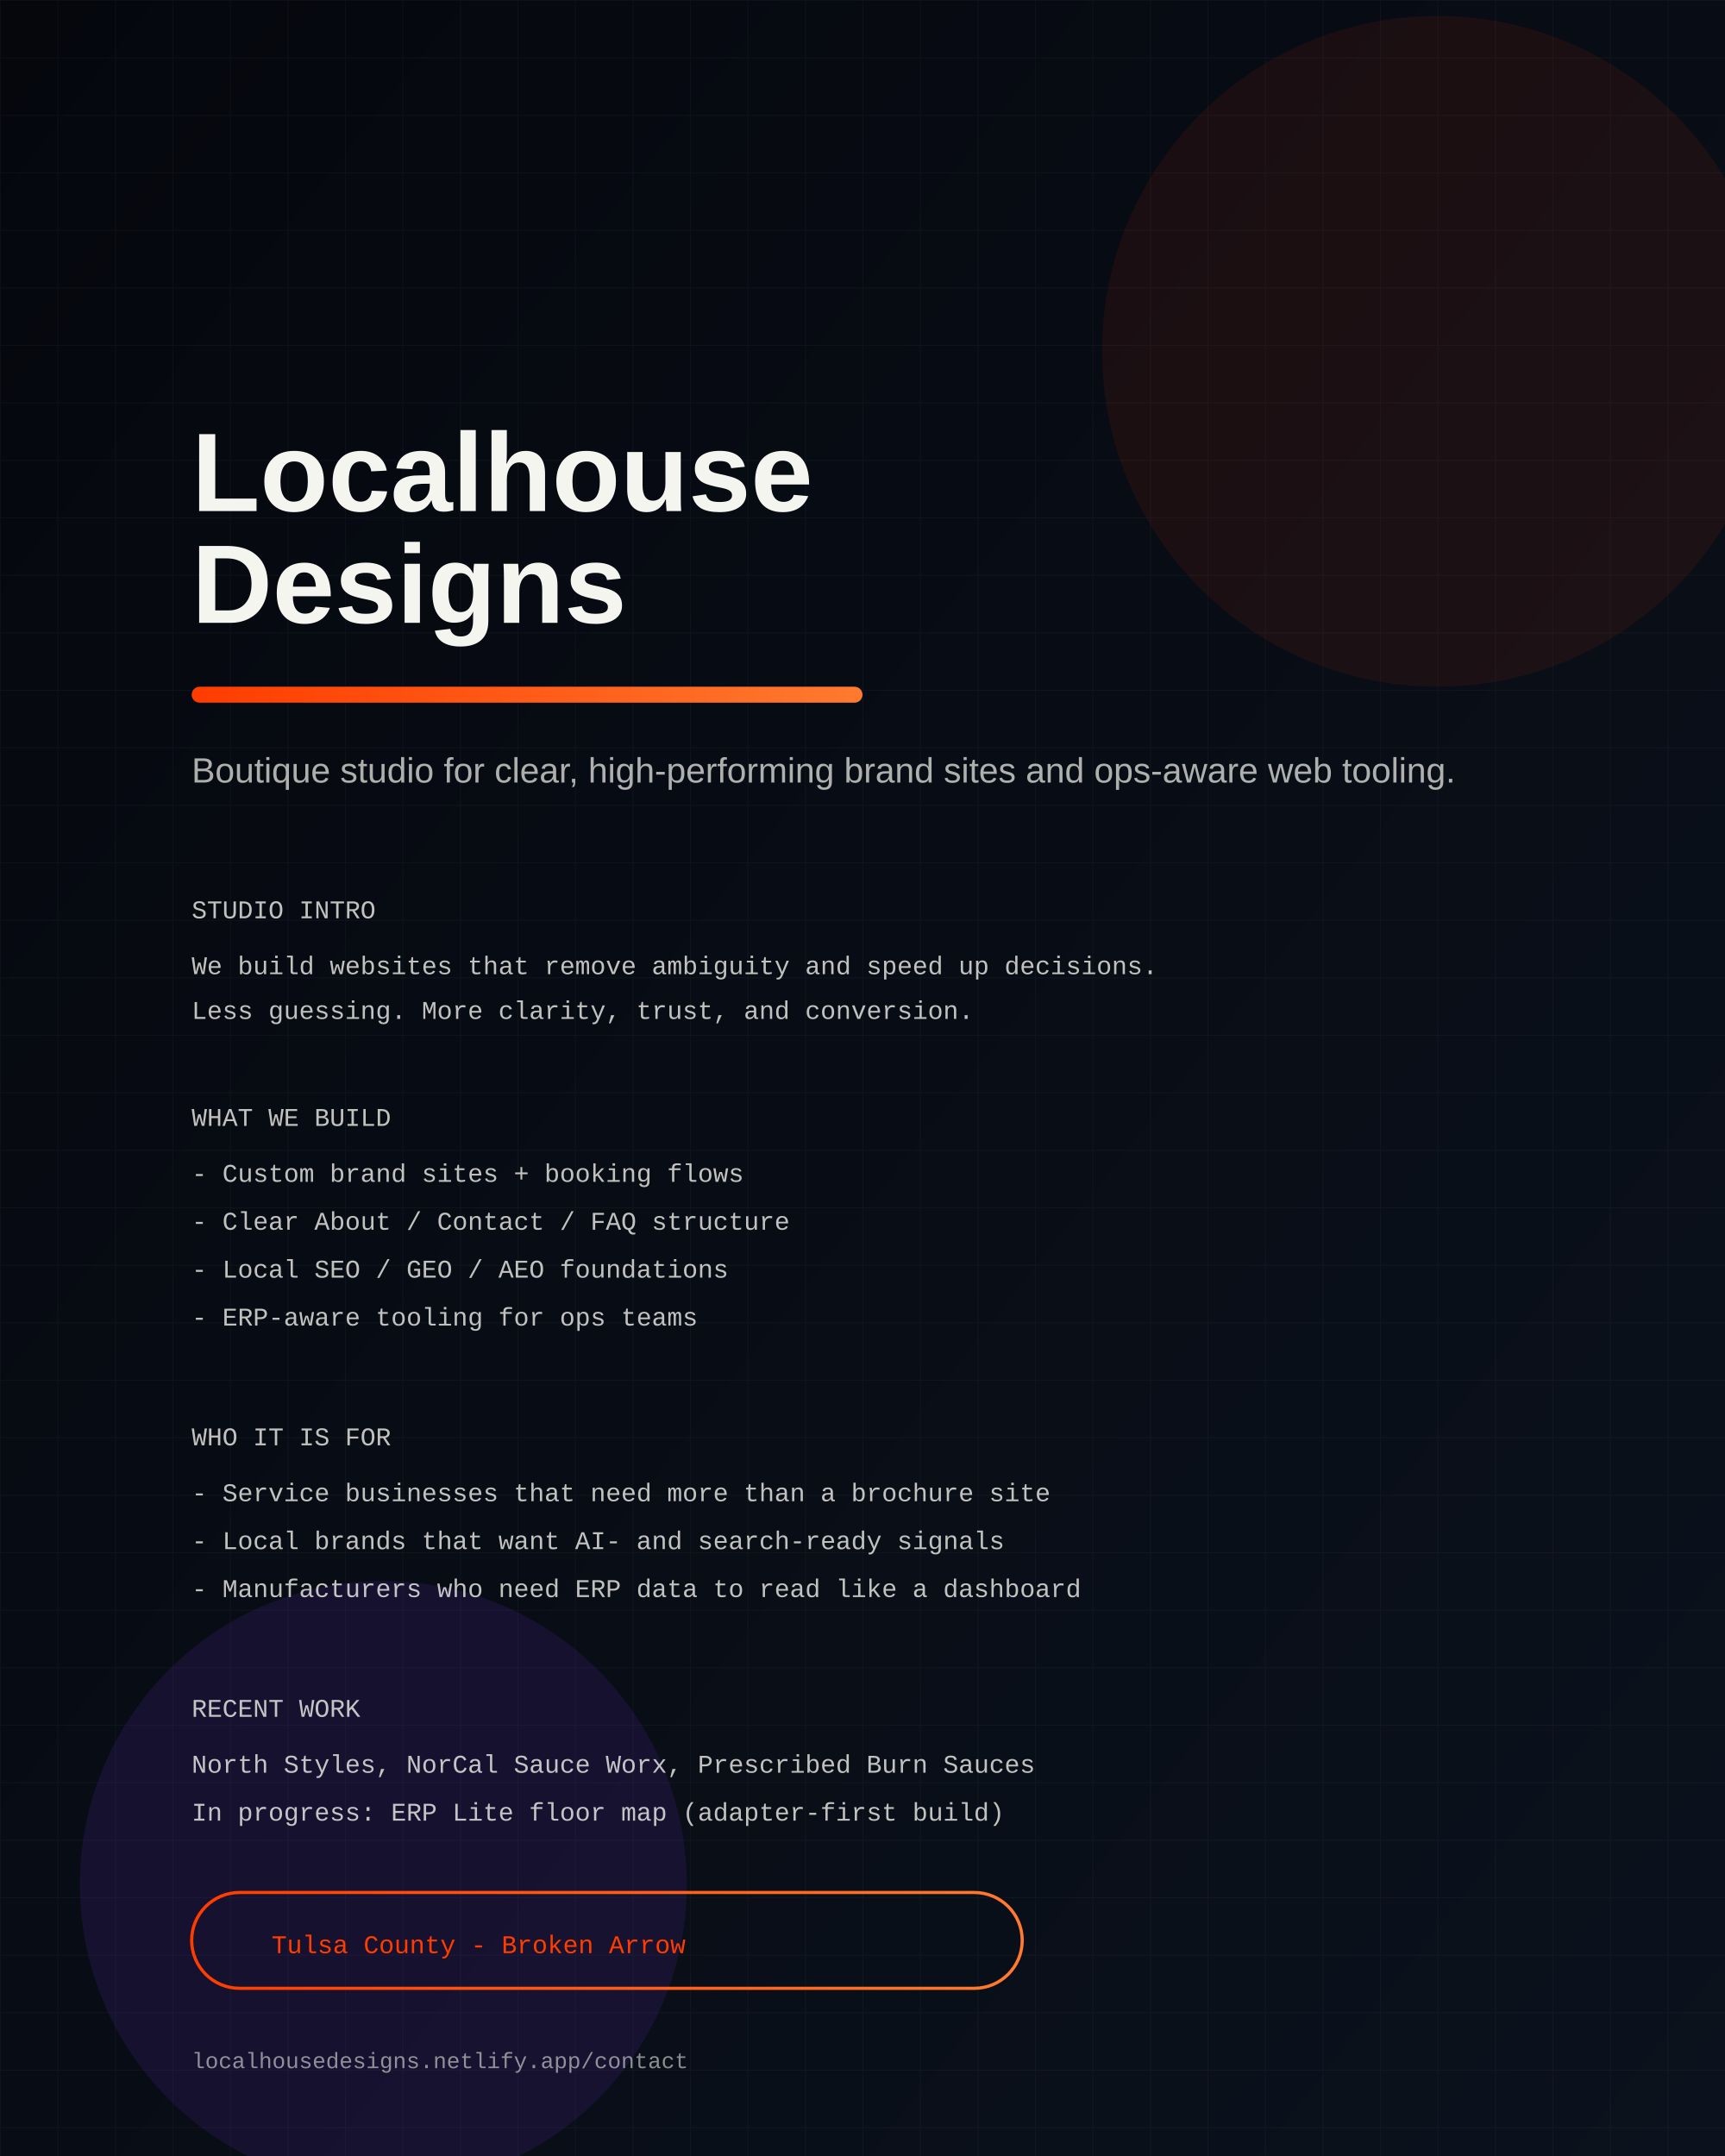
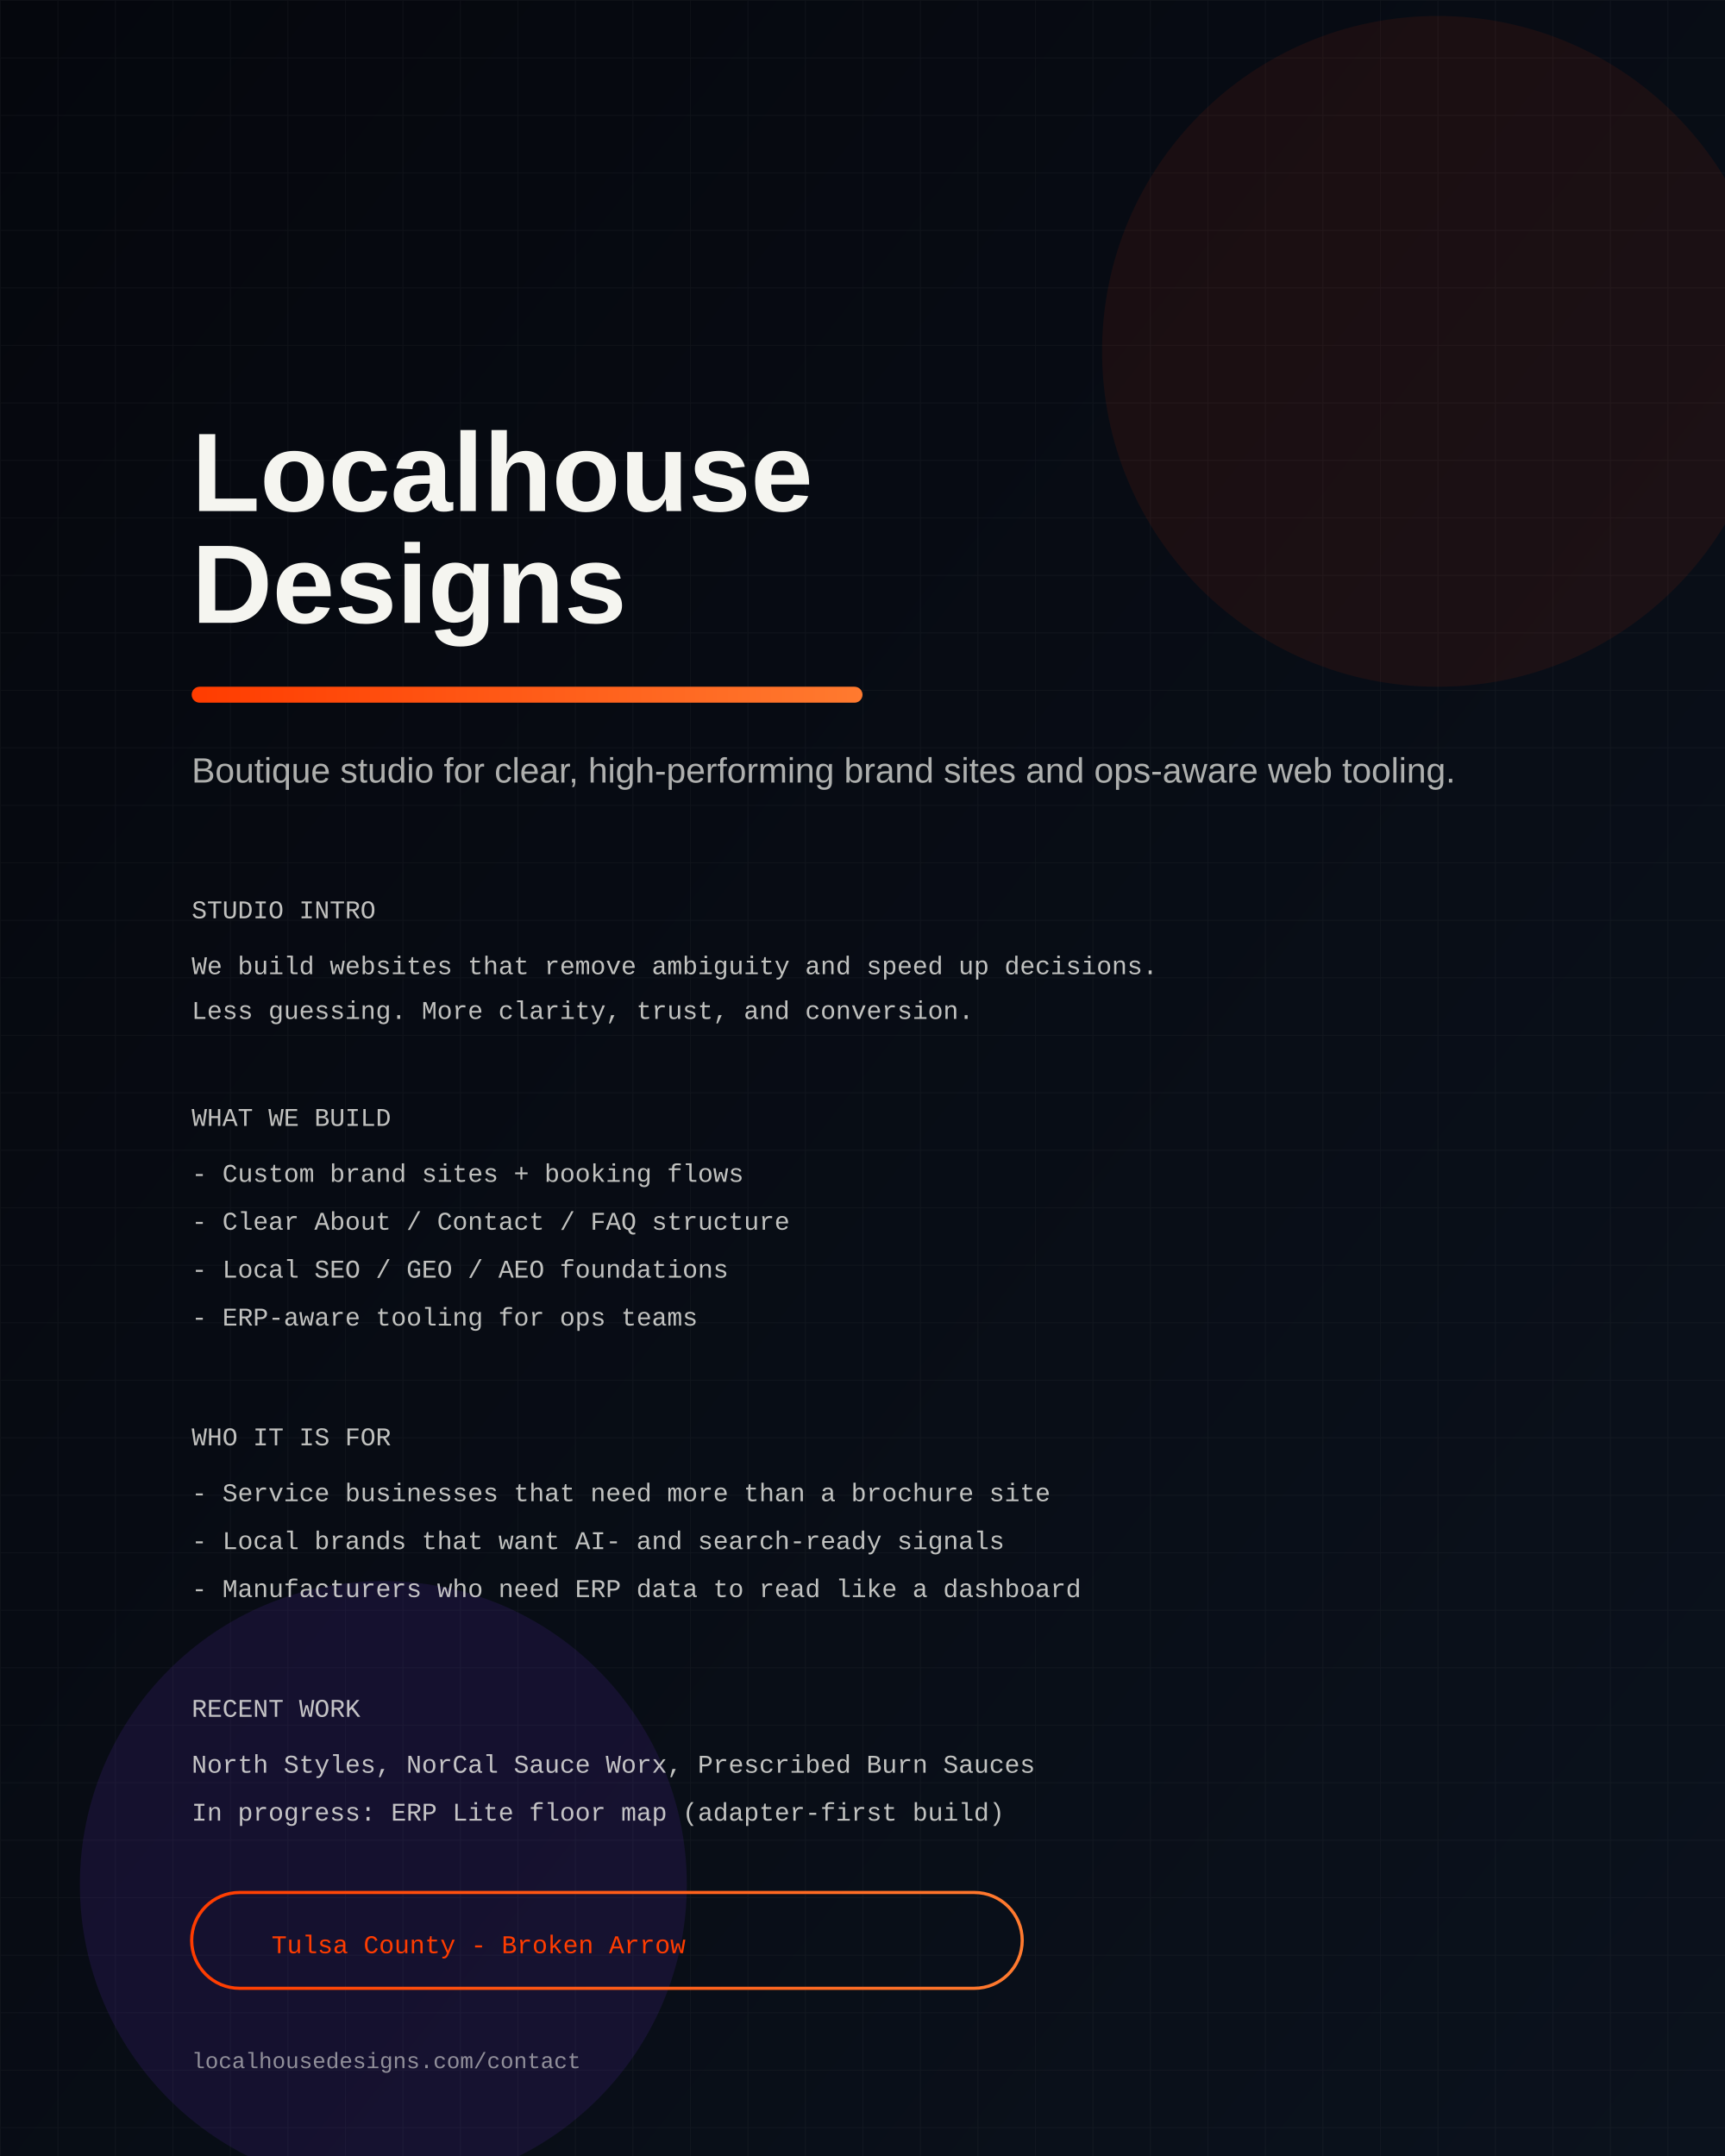
<svg xmlns="http://www.w3.org/2000/svg" width="1080" height="1350" viewBox="0 0 1080 1350">
  <defs>
    <linearGradient id="bg" x1="0" y1="0" x2="1" y2="1">
      <stop offset="0%" stop-color="#05070d" />
      <stop offset="100%" stop-color="#0b121d" />
    </linearGradient>
    <linearGradient id="accent" x1="0" y1="0" x2="1" y2="0">
      <stop offset="0%" stop-color="#ff3c00" />
      <stop offset="100%" stop-color="#ff7a2f" />
    </linearGradient>
    <pattern id="grid" width="36" height="36" patternUnits="userSpaceOnUse">
      <path d="M36 0H0V36" fill="none" stroke="rgba(255,255,255,0.04)" stroke-width="1" />
    </pattern>
  </defs>
  <rect width="1080" height="1350" fill="url(#bg)" />
  <rect width="1080" height="1350" fill="url(#grid)" opacity="0.9" />
  <circle cx="900" cy="220" r="210" fill="rgba(255,60,0,0.08)" />
  <circle cx="240" cy="1180" r="190" fill="rgba(124,58,237,0.12)" />
  <g font-family="Arial, sans-serif" fill="#f5f5f0">
    <text x="120" y="320" font-size="70" font-weight="700">Localhouse</text>
    <text x="120" y="390" font-size="70" font-weight="700">Designs</text>
    <rect x="120" y="430" width="420" height="10" rx="5" fill="url(#accent)" />
    <text x="120" y="490" font-size="22" fill="rgba(245,245,240,0.7)">
      Boutique studio for clear, high-performing brand sites and ops-aware web tooling.
    </text>
  </g>
  <g font-family="Courier New, monospace" font-size="16" fill="rgba(245,245,240,0.78)">
    <text x="120" y="575">STUDIO INTRO</text>
    <text x="120" y="610">We build websites that remove ambiguity and speed up decisions.</text>
    <text x="120" y="638">Less guessing. More clarity, trust, and conversion.</text>
  </g>
  <g font-family="Courier New, monospace" font-size="16" fill="rgba(245,245,240,0.78)">
    <text x="120" y="705">WHAT WE BUILD</text>
    <text x="120" y="740">- Custom brand sites + booking flows</text>
    <text x="120" y="770">- Clear About / Contact / FAQ structure</text>
    <text x="120" y="800">- Local SEO / GEO / AEO foundations</text>
    <text x="120" y="830">- ERP-aware tooling for ops teams</text>
  </g>
  <g font-family="Courier New, monospace" font-size="16" fill="rgba(245,245,240,0.78)">
    <text x="120" y="905">WHO IT IS FOR</text>
    <text x="120" y="940">- Service businesses that need more than a brochure site</text>
    <text x="120" y="970">- Local brands that want AI- and search-ready signals</text>
    <text x="120" y="1000">- Manufacturers who need ERP data to read like a dashboard</text>
  </g>
  <g font-family="Courier New, monospace" font-size="16" fill="rgba(245,245,240,0.78)">
    <text x="120" y="1075">RECENT WORK</text>
    <text x="120" y="1110">North Styles, NorCal Sauce Worx, Prescribed Burn Sauces</text>
    <text x="120" y="1140">In progress: ERP Lite floor map (adapter-first build)</text>
  </g>
  <rect x="120" y="1185" width="520" height="60" rx="30" fill="none" stroke="url(#accent)" stroke-width="2" />
  <text x="170" y="1223" font-family="Courier New, monospace" font-size="16" fill="#ff3c00">Tulsa County - Broken Arrow</text>
  <text x="120" y="1295" font-family="Courier New, monospace" font-size="14" fill="rgba(245,245,240,0.55)">
-     localhousedesigns.netlify.app/contact
+     localhousedesigns.com/contact
  </text>
</svg>
